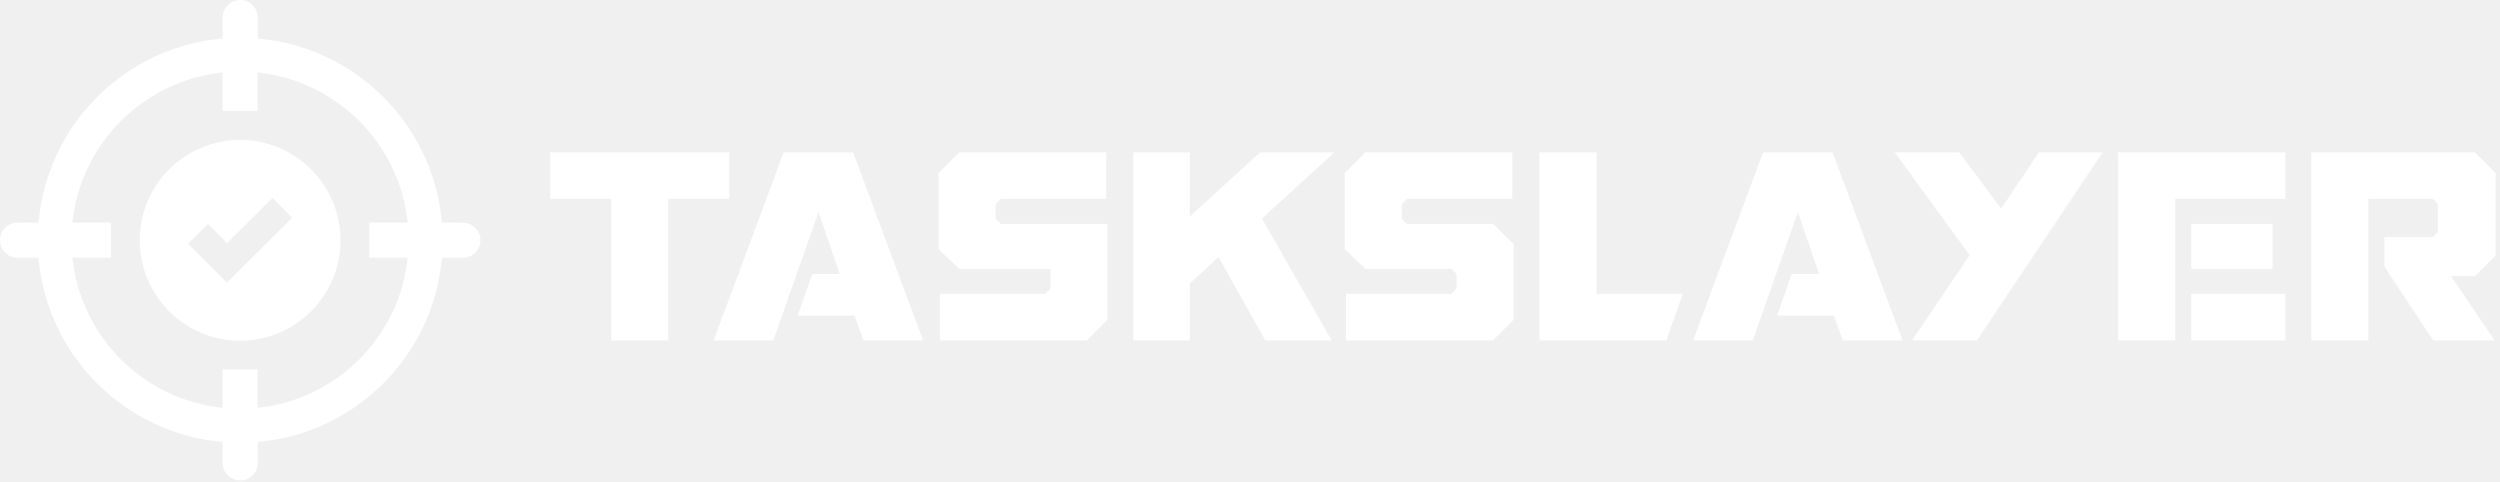
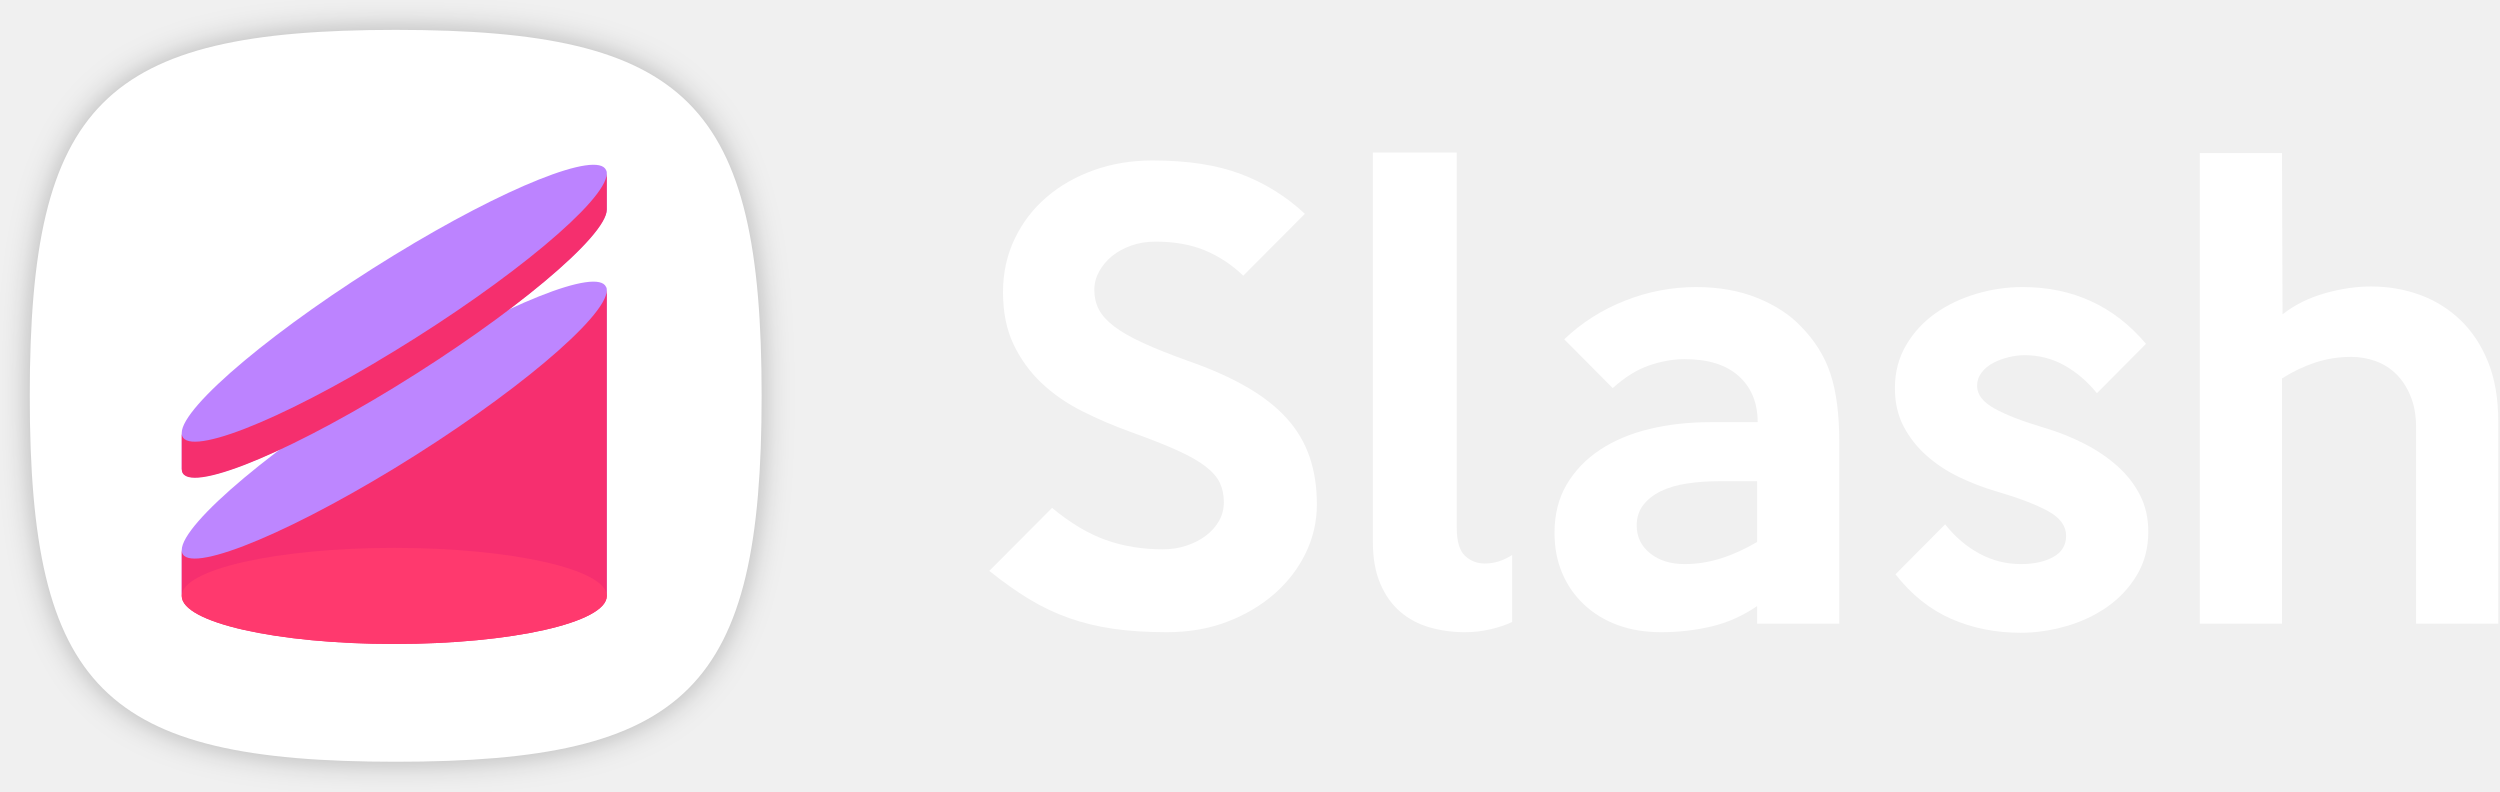
- <svg xmlns="http://www.w3.org/2000/svg" width="213px" height="41px" viewBox="0 0 213 41" version="1.1">
-   <defs />
+ <svg xmlns="http://www.w3.org/2000/svg" xmlns:xlink="http://www.w3.org/1999/xlink" width="837px" height="265px" viewBox="0 0 837 265" version="1.1">
+   <defs>
+     <path d="M123.48,0 L123.48,0 C221.496,0 246,24.504 246,122.52 C246,220.536 221.496,245.039 123.48,245.039 C25.464,245.039 0.961,220.536 0.961,122.52 C0.961,24.504 25.464,0 123.48,0" id="path-1" />
+     <filter x="-6.1%" y="-6.1%" width="112.2%" height="112.2%" filterUnits="objectBoundingBox" id="filter-2">
+       <feOffset dx="0" dy="0" in="SourceAlpha" result="shadowOffsetOuter1" />
+       <feGaussianBlur stdDeviation="5" in="shadowOffsetOuter1" result="shadowBlurOuter1" />
+       <feColorMatrix values="0 0 0 0 0   0 0 0 0 0   0 0 0 0 0  0 0 0 0.26 0" type="matrix" in="shadowBlurOuter1" />
+     </filter>
+   </defs>
  <g id="Page-1" stroke="none" stroke-width="1" fill="none" fill-rule="evenodd">
-     <g id="Desktop-HD" transform="translate(-191, -46)" fill="#FFFFFF">
-       <g id="Logo" transform="translate(191, 46)">
-         <g id="taskslayer4" fill-rule="nonzero">
-           <path d="M20.458,11.924 C15.74,11.924 11.908,15.749 11.908,20.475 C11.908,25.201 15.74,29.026 20.458,29.026 C25.176,29.026 29.009,25.201 29.009,20.475 C29.009,15.757 25.185,11.924 20.458,11.924 Z M21.018,22.404 L19.331,24.082 L17.653,22.396 L16.033,20.767 L17.719,19.089 L19.339,20.717 L23.214,16.868 L24.892,18.554 L21.018,22.404 Z" id="Shape" />
-           <path d="M39.438,18.972 L37.652,18.972 C36.933,10.638 30.295,4 21.961,3.282 L21.961,1.495 C21.961,0.668 21.293,0 20.467,0 C19.64,0 18.972,0.668 18.972,1.495 L18.972,3.282 C10.638,4 4,10.638 3.282,18.972 L1.495,18.972 C0.668,18.972 0,19.64 0,20.467 C0,21.293 0.668,21.961 1.495,21.961 L3.282,21.961 C4,30.295 10.638,36.933 18.972,37.652 L18.972,39.438 C18.972,40.265 19.64,40.933 20.467,40.933 C21.293,40.933 21.961,40.265 21.961,39.438 L21.961,37.652 C30.295,36.933 36.933,30.295 37.652,21.961 L39.438,21.961 C40.265,21.961 40.933,21.293 40.933,20.467 C40.933,19.64 40.265,18.972 39.438,18.972 Z M34.737,21.953 C34.044,28.692 28.683,34.053 21.945,34.746 L21.945,31.472 L18.964,31.472 L18.964,34.746 C12.225,34.053 6.864,28.692 6.171,21.953 L9.444,21.953 L9.444,18.972 L6.171,18.972 C6.864,12.233 12.225,6.872 18.964,6.179 L18.964,9.453 L21.945,9.453 L21.945,6.179 C28.683,6.872 34.044,12.233 34.737,18.972 L31.464,18.972 L31.464,21.953 L34.737,21.953 Z" id="Shape" />
+     <g id="logo" transform="translate(9, 10)">
+       <g id="Icon">
+         <g id="Path">
+           <use fill="black" fill-opacity="1" filter="url(#filter-2)" xlink:href="#path-1" />
+           <use fill="#FFFFFF" fill-rule="evenodd" xlink:href="#path-1" />
        </g>
-         <path d="M46.88,12.984 L62.126,12.984 L62.126,16.944 L56.934,16.944 L56.934,29 L52.072,29 L52.072,16.944 L46.88,16.944 L46.88,12.984 Z M69.738,18.066 L65.888,29 L60.806,29 L66.768,12.984 L72.686,12.984 L78.648,29 L73.566,29 L72.796,26.888 L67.956,26.888 L69.21,23.346 L71.542,23.346 L69.738,18.066 Z M89.054,25.04 L80.078,25.04 L80.078,29 L92.596,29 L94.356,27.24 L94.356,19.078 L85.27,19.078 L84.83,18.638 L84.83,17.384 L85.27,16.944 L94.246,16.944 L94.246,12.984 L81.728,12.984 L79.968,14.744 L79.968,21.234 L81.728,22.906 L89.494,22.906 L89.494,24.6 L89.054,25.04 Z M101.374,24.16 L103.816,21.894 L107.798,29 L113.452,29 L107.512,18.616 L113.694,12.984 L107.358,12.984 L101.374,18.44 L101.374,12.984 L96.556,12.984 L96.556,29 L101.374,29 L101.374,24.16 Z M123.66,25.04 L114.684,25.04 L114.684,29 L127.202,29 L128.962,27.24 L128.962,20.794 L127.202,19.078 L119.876,19.078 L119.436,18.638 L119.436,17.384 L119.876,16.944 L128.852,16.944 L128.852,12.984 L116.334,12.984 L114.574,14.744 L114.574,21.234 L116.334,22.906 L123.66,22.906 L124.1,23.346 L124.1,24.6 L123.66,25.04 Z M136.024,12.984 L131.162,12.984 L131.162,29 L141.964,29 L143.372,25.04 L136.024,25.04 L136.024,12.984 Z M153.184,18.066 L149.334,29 L144.252,29 L150.214,12.984 L156.132,12.984 L162.094,29 L157.012,29 L156.242,26.888 L151.402,26.888 L152.656,23.346 L154.988,23.346 L153.184,18.066 Z M179.144,12.984 L168.43,29 L162.908,29 L167.814,21.74 L161.434,12.984 L166.934,12.984 L170.498,17.78 L173.71,12.984 L179.144,12.984 Z M185.326,29 L180.464,29 L180.464,12.984 L194.72,12.984 L194.72,16.944 L185.326,16.944 L185.326,29 Z M186.69,29 L186.69,25.04 L194.72,25.04 L194.72,29 L186.69,29 Z M186.69,22.906 L186.69,19.078 L193.62,19.078 L193.62,22.906 L186.69,22.906 Z M207.304,29 L212.54,29 L208.822,23.522 L210.868,23.522 L212.628,21.762 L212.628,14.744 L210.868,12.984 L196.92,12.984 L196.92,29 L201.782,29 L201.782,16.944 L207.26,16.944 L207.7,17.384 L207.7,19.76 L207.26,20.2 L203.146,20.2 L203.146,22.708 L207.304,29 Z" id="TaskSlayer-Copy-3" />
+         <path d="M123.48,6.727 C216.114,6.727 239.273,29.886 239.273,122.52 C239.273,215.155 216.114,238.313 123.48,238.313 C30.845,238.313 7.688,215.155 7.688,122.52 C7.688,29.886 30.845,6.727 123.48,6.727 Z" id="Path" fill="#FFFFFF" />
+         <path d="M193.904,86.066 C191.038,79.507 160.384,91.634 123,114.527 C83.747,138.534 51.846,165.263 51.846,174.172 L51.846,189.517 C51.846,180.607 83.747,173.43 123,173.43 C162.253,173.43 194.154,180.607 194.154,189.517 L194.154,87.179 C194.154,86.808 194.154,86.437 193.904,86.066 Z" id="Path" fill="#BD86FF" fill-rule="nonzero" />
+         <path d="M123,146.825 C83.747,170.708 51.846,182.958 51.846,174.172 L51.846,189.517 C51.846,198.427 83.747,205.604 123,205.604 C162.253,205.604 194.154,198.427 194.154,189.517 L194.154,87.179 C194.154,96.089 162.378,122.818 123,146.825 Z" id="Path" fill="#F62F6F" fill-rule="nonzero" />
+         <path d="M123,205.604 C162.297,205.604 194.154,198.402 194.154,189.517 C194.154,180.632 162.297,173.43 123,173.43 C83.703,173.43 51.846,180.632 51.846,189.517 C51.846,198.402 83.703,205.604 123,205.604 Z" id="Path" fill="#FF396E" fill-rule="nonzero" />
+         <path d="M194.154,48.05 L194.154,47.802 C194.154,47.431 194.029,47.183 193.904,46.936 C191.038,40.377 160.384,52.505 123,75.397 C83.747,99.404 51.846,126.133 51.846,134.919 L51.846,135.043 L51.846,146.922 C51.846,155.832 83.747,143.581 123,119.575 C162.253,95.568 194.154,68.963 194.154,60.053 L194.154,59.929 L194.154,48.05 C194.154,48.173 194.154,48.173 194.154,48.05 Z" id="Path" fill="#BC83FF" fill-rule="nonzero" />
+         <path d="M123,107.571 C83.996,131.454 52.345,143.705 51.846,135.167 L51.846,147.046 C51.846,155.956 83.747,143.705 123,119.698 C162.253,95.692 194.154,69.086 194.154,60.177 L194.154,60.053 L194.154,48.173 C193.904,57.207 162.128,83.688 123,107.571 Z" id="Path" fill="#F52F6E" fill-rule="nonzero" />
+       </g>
+       <g id="Logo" transform="translate(322, 41)" fill="#FFFFFF" fill-rule="nonzero">
+         <path d="M109.889,117.898 C109.889,123.6 108.647,129.018 106.163,134.149 C103.68,139.281 100.207,143.813 95.751,147.739 C91.29,151.669 86.006,154.804 79.892,157.147 C73.779,159.491 67.025,160.662 59.639,160.662 C53.016,160.662 47.06,160.283 41.775,159.522 C36.488,158.763 31.521,157.56 26.872,155.912 C22.221,154.266 17.764,152.143 13.498,149.544 C9.23,146.949 4.806,143.813 0.22,140.137 L21.236,119.039 C27.35,124.109 33.336,127.687 39.196,129.777 C45.053,131.869 51.425,132.914 58.303,132.914 C61.103,132.914 63.747,132.504 66.232,131.679 C68.715,130.856 70.88,129.748 72.727,128.354 C74.572,126.959 76.037,125.312 77.122,123.411 C78.203,121.511 78.746,119.42 78.746,117.139 C78.746,114.733 78.299,112.578 77.408,110.677 C76.516,108.777 74.925,106.941 72.632,105.164 C70.34,103.392 67.154,101.586 63.08,99.748 C59.001,97.913 53.78,95.852 47.411,93.57 C41.805,91.546 36.425,89.231 31.268,86.633 C26.108,84.038 21.585,80.903 17.702,77.225 C13.815,73.552 10.695,69.242 8.339,64.301 C5.981,59.36 4.806,53.533 4.806,46.816 C4.806,40.352 6.109,34.398 8.721,28.949 C11.33,23.502 14.899,18.847 19.421,14.979 C23.941,11.116 29.228,8.107 35.279,5.952 C41.328,3.799 47.856,2.721 54.864,2.721 C66.581,2.721 76.453,4.241 84.478,7.282 C92.502,10.323 99.635,14.76 105.875,20.586 L85.242,41.303 C81.42,37.629 77.152,34.811 72.441,32.844 C67.727,30.883 62.187,29.899 55.817,29.899 C52.887,29.899 50.183,30.344 47.698,31.23 C45.214,32.117 43.079,33.29 41.298,34.747 C39.513,36.204 38.079,37.915 36.999,39.878 C35.916,41.843 35.374,43.902 35.374,46.054 C35.374,48.464 35.882,50.649 36.902,52.613 C37.922,54.578 39.64,56.479 42.062,58.313 C44.48,60.152 47.698,61.99 51.711,63.826 C55.723,65.664 60.72,67.659 66.709,69.812 C74.351,72.474 80.91,75.39 86.389,78.556 C91.863,81.724 96.323,85.207 99.762,89.009 C103.201,92.81 105.748,97.087 107.405,101.838 C109.059,106.59 109.889,111.945 109.889,117.898" id="Fill-8" />
+         <path d="M175.257,157.243 C173.09,158.254 170.638,159.077 167.901,159.714 C165.161,160.346 162.328,160.663 159.398,160.663 C155.321,160.663 151.404,160.123 147.648,159.049 C143.889,157.971 140.609,156.23 137.809,153.822 C135.006,151.416 132.775,148.279 131.122,144.413 C129.464,140.55 128.638,135.893 128.638,130.443 L128.638,0.06 L156.723,0.06 L156.723,125.691 C156.723,130.252 157.646,133.389 159.494,135.1 C161.339,136.81 163.536,137.666 166.086,137.666 C169.269,137.666 172.325,136.716 175.257,134.815 L175.257,157.243 Z" id="Fill-10" />
+         <path d="M257.278,130.443 L257.278,110.107 L244.668,110.107 C240.847,110.107 237.247,110.361 233.873,110.866 C230.497,111.375 227.568,112.23 225.084,113.433 C222.601,114.638 220.625,116.188 219.161,118.089 C217.696,119.989 216.965,122.27 216.965,124.932 C216.965,128.732 218.459,131.839 221.455,134.245 C224.445,136.654 228.299,137.857 233.013,137.857 C237.088,137.857 241.133,137.223 245.145,135.956 C249.159,134.69 253.201,132.853 257.278,130.443 L257.278,130.443 Z M284.792,157.813 L257.278,157.813 L257.278,151.921 C252.437,155.217 247.31,157.497 241.898,158.763 C236.483,160.029 230.912,160.663 225.18,160.663 C219.83,160.663 214.989,159.871 210.659,158.288 C206.327,156.705 202.569,154.425 199.385,151.446 C196.202,148.47 193.749,144.953 192.031,140.897 C190.31,136.843 189.451,132.344 189.451,127.403 C189.451,121.196 190.818,115.779 193.559,111.152 C196.297,106.528 200.023,102.664 204.736,99.558 C209.447,96.455 214.957,94.142 221.263,92.621 C227.568,91.1 234.352,90.341 241.612,90.341 L257.469,90.341 C257.469,83.878 255.368,78.747 251.164,74.944 C246.961,71.144 240.91,69.243 233.013,69.243 C229.192,69.243 225.243,69.941 221.168,71.333 C217.088,72.73 213.015,75.263 208.939,78.936 L192.7,62.591 C198.556,57.017 205.339,52.707 213.047,49.666 C220.752,46.626 228.682,45.106 236.835,45.106 C244.476,45.106 251.281,46.311 257.249,48.716 C263.213,51.124 268.031,54.227 271.701,58.029 C276.506,62.845 279.889,68.23 281.85,74.185 C283.809,80.141 284.792,87.744 284.792,96.991 L284.792,157.813 Z" id="Fill-12" />
+         <path d="M388.248,127.022 C388.248,132.472 386.969,137.319 384.417,141.562 C381.862,145.808 378.542,149.354 374.458,152.206 C370.375,155.056 365.776,157.213 360.673,158.668 C355.564,160.122 350.522,160.854 345.544,160.854 C337.118,160.854 329.362,159.3 322.277,156.196 C315.191,153.094 308.97,148.12 303.608,141.278 L320.23,124.55 C323.541,128.734 327.361,131.997 331.694,134.339 C336.022,136.685 340.674,137.856 345.641,137.856 C349.968,137.856 353.57,137.066 356.436,135.479 C359.302,133.898 360.734,131.521 360.734,128.354 C360.734,125.059 358.696,122.304 354.621,120.085 C350.543,117.869 344.811,115.685 337.425,113.528 C333.093,112.262 328.889,110.647 324.815,108.68 C320.736,106.717 317.107,104.309 313.925,101.459 C310.739,98.608 308.193,95.347 306.282,91.67 C304.371,87.997 303.416,83.753 303.416,78.936 C303.416,73.613 304.66,68.833 307.15,64.586 C309.64,60.343 312.895,56.794 316.916,53.943 C320.937,51.092 325.501,48.906 330.61,47.386 C335.714,45.865 340.885,45.105 346.121,45.105 C362.972,45.105 376.76,51.441 387.484,64.111 L371.053,80.646 C367.867,76.72 364.236,73.613 360.161,71.333 C356.085,69.052 351.626,67.912 346.788,67.912 C345.13,67.912 343.378,68.135 341.533,68.577 C339.685,69.023 337.966,69.655 336.373,70.478 C334.78,71.304 333.475,72.379 332.458,73.71 C331.437,75.04 330.929,76.531 330.929,78.175 C330.929,81.092 332.869,83.625 336.756,85.779 C340.64,87.935 346.213,90.087 353.474,92.24 C358.184,93.636 362.645,95.408 366.849,97.563 C371.053,99.718 374.745,102.218 377.931,105.07 C381.113,107.92 383.63,111.152 385.478,114.762 C387.322,118.374 388.248,122.46 388.248,127.022" id="Fill-14" />
+         <path d="M505.417,157.812 L477.903,157.812 L477.903,92.051 C477.903,88.125 477.296,84.67 476.08,81.692 C474.866,78.716 473.264,76.245 471.284,74.28 C469.301,72.317 466.996,70.857 464.374,69.907 C461.753,68.957 459.034,68.483 456.221,68.483 C452,68.483 447.97,69.118 444.133,70.382 C440.295,71.652 436.586,73.424 433.005,75.704 L433.005,157.812 L405.491,157.812 L405.491,0.249 L433.005,0.249 L433.195,54.227 C437.271,51.063 441.985,48.717 447.335,47.195 C452.684,45.675 457.844,44.914 462.811,44.914 C468.542,44.914 473.956,45.836 479.05,47.67 C484.143,49.509 488.667,52.297 492.616,56.032 C496.563,59.772 499.686,64.461 501.978,70.098 C504.271,75.738 505.417,82.423 505.417,90.15 L505.417,157.812 Z" id="Fill-16" />
      </g>
    </g>
  </g>
</svg>
